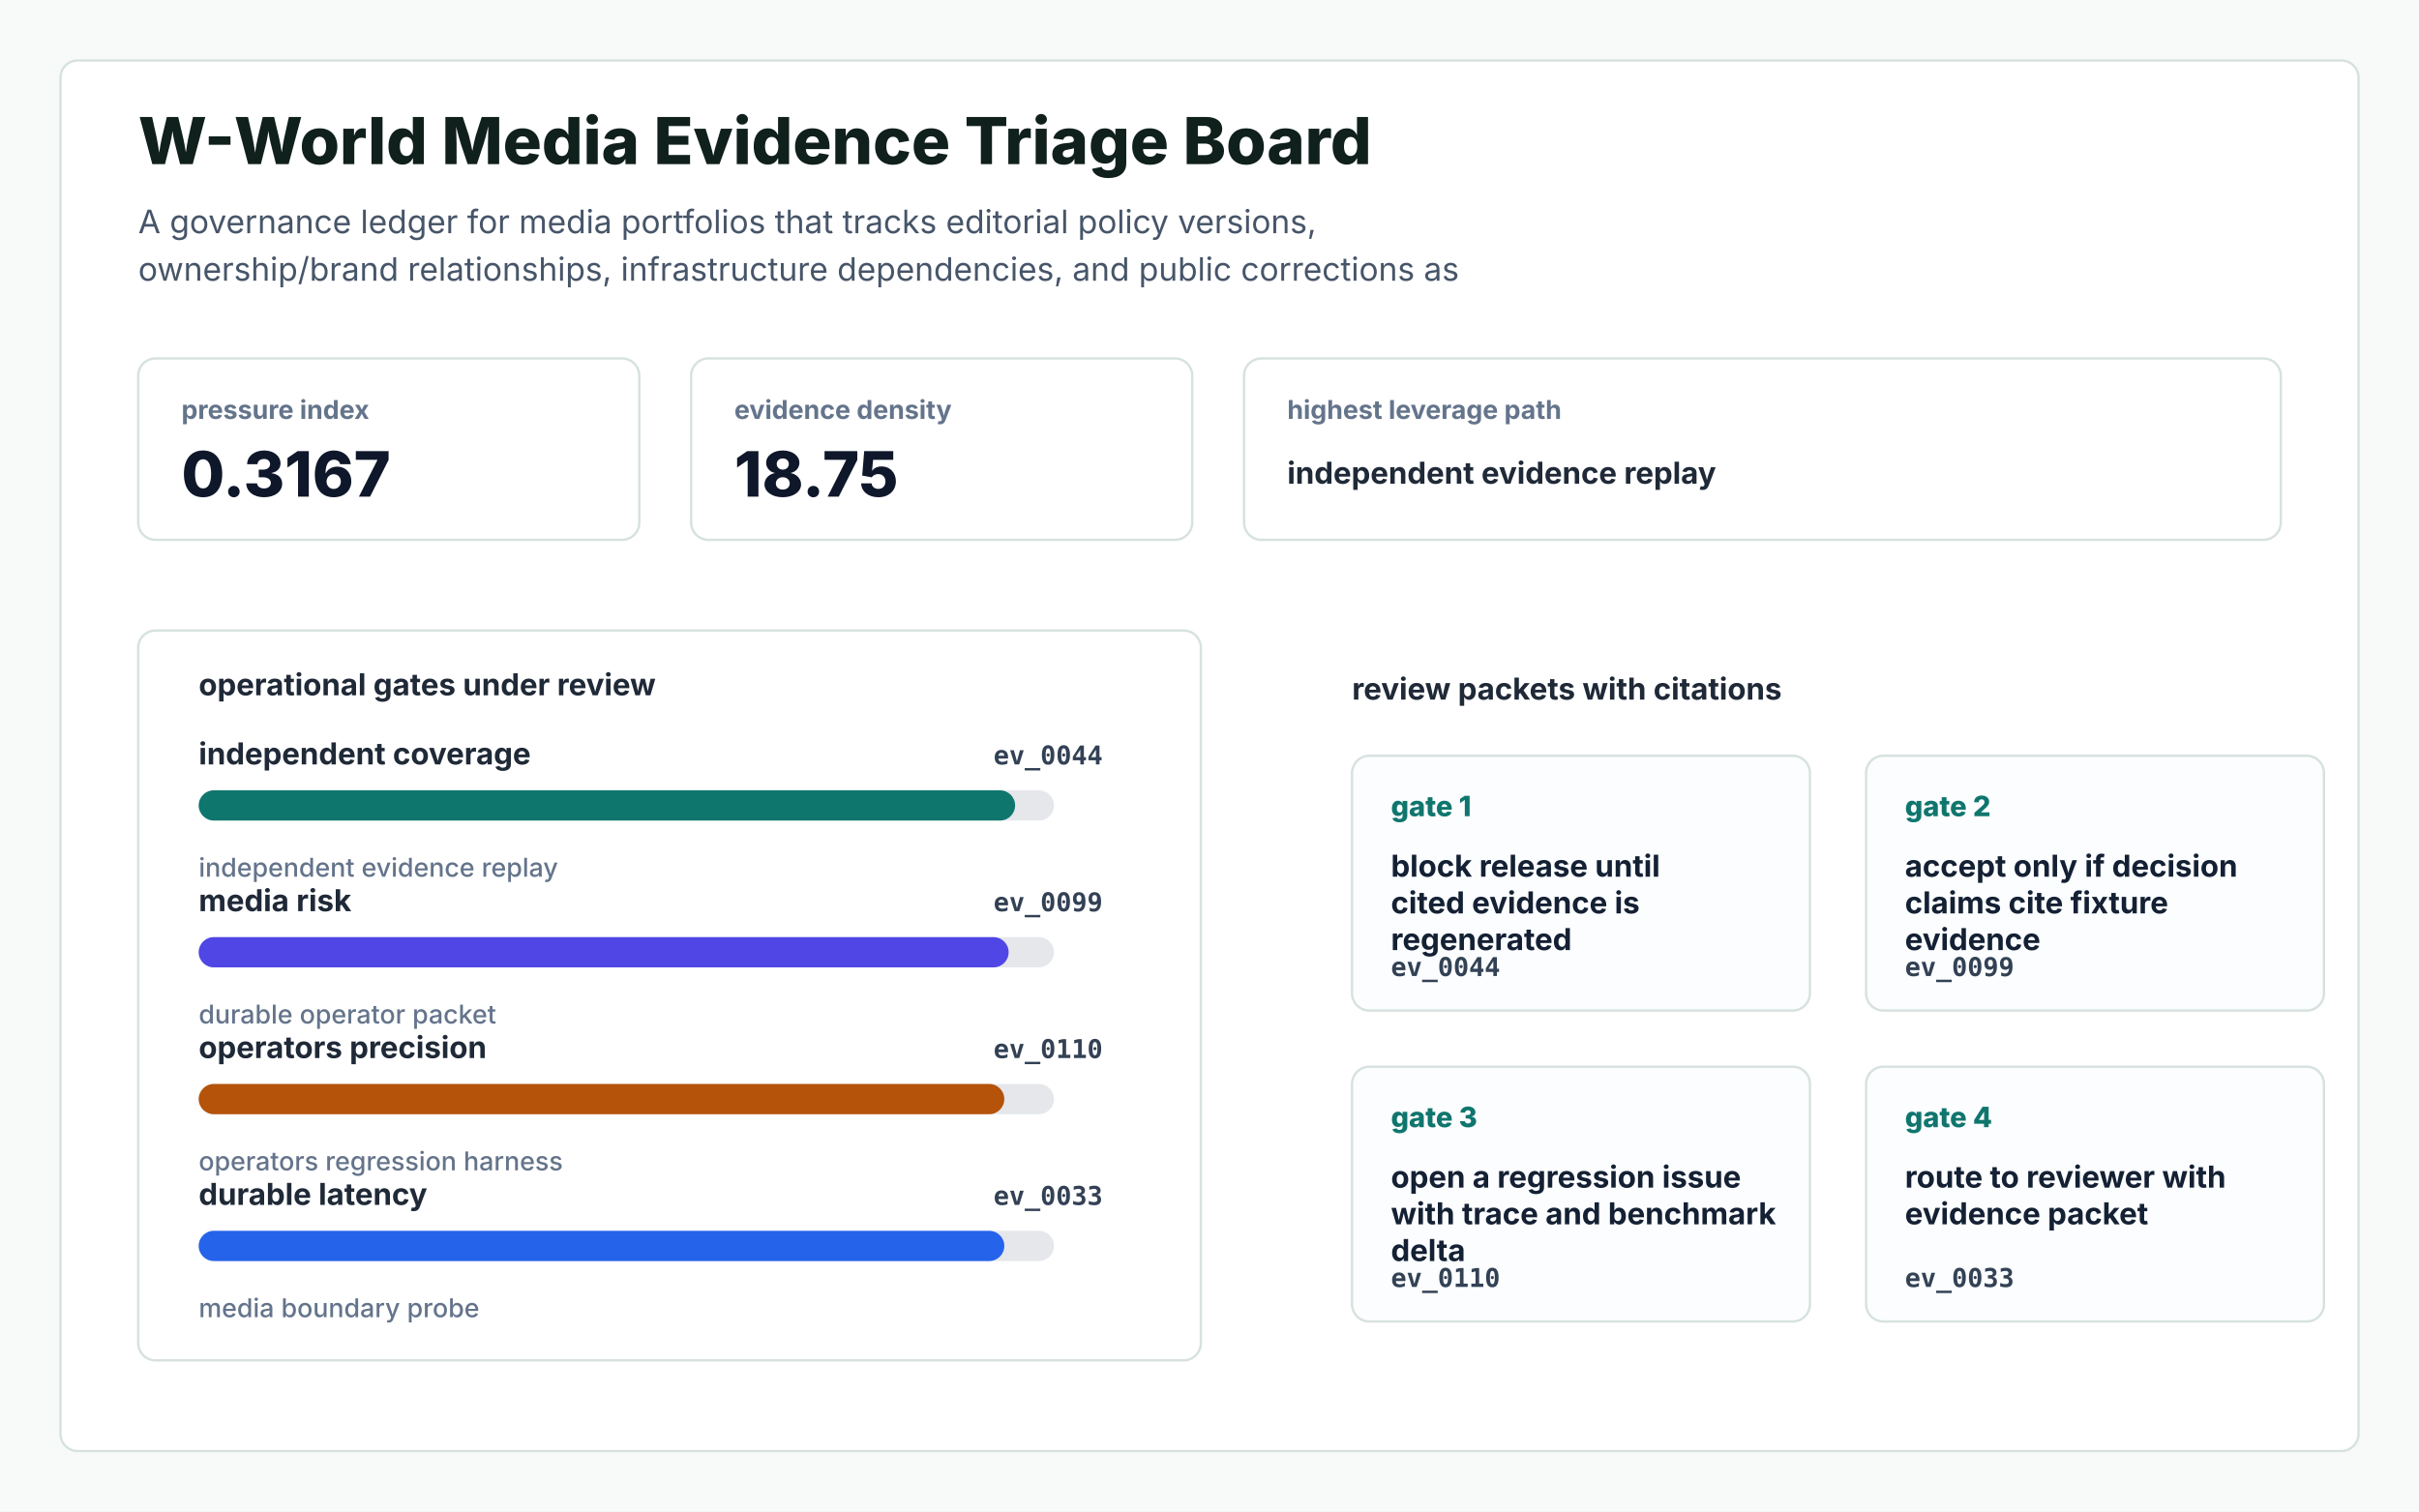
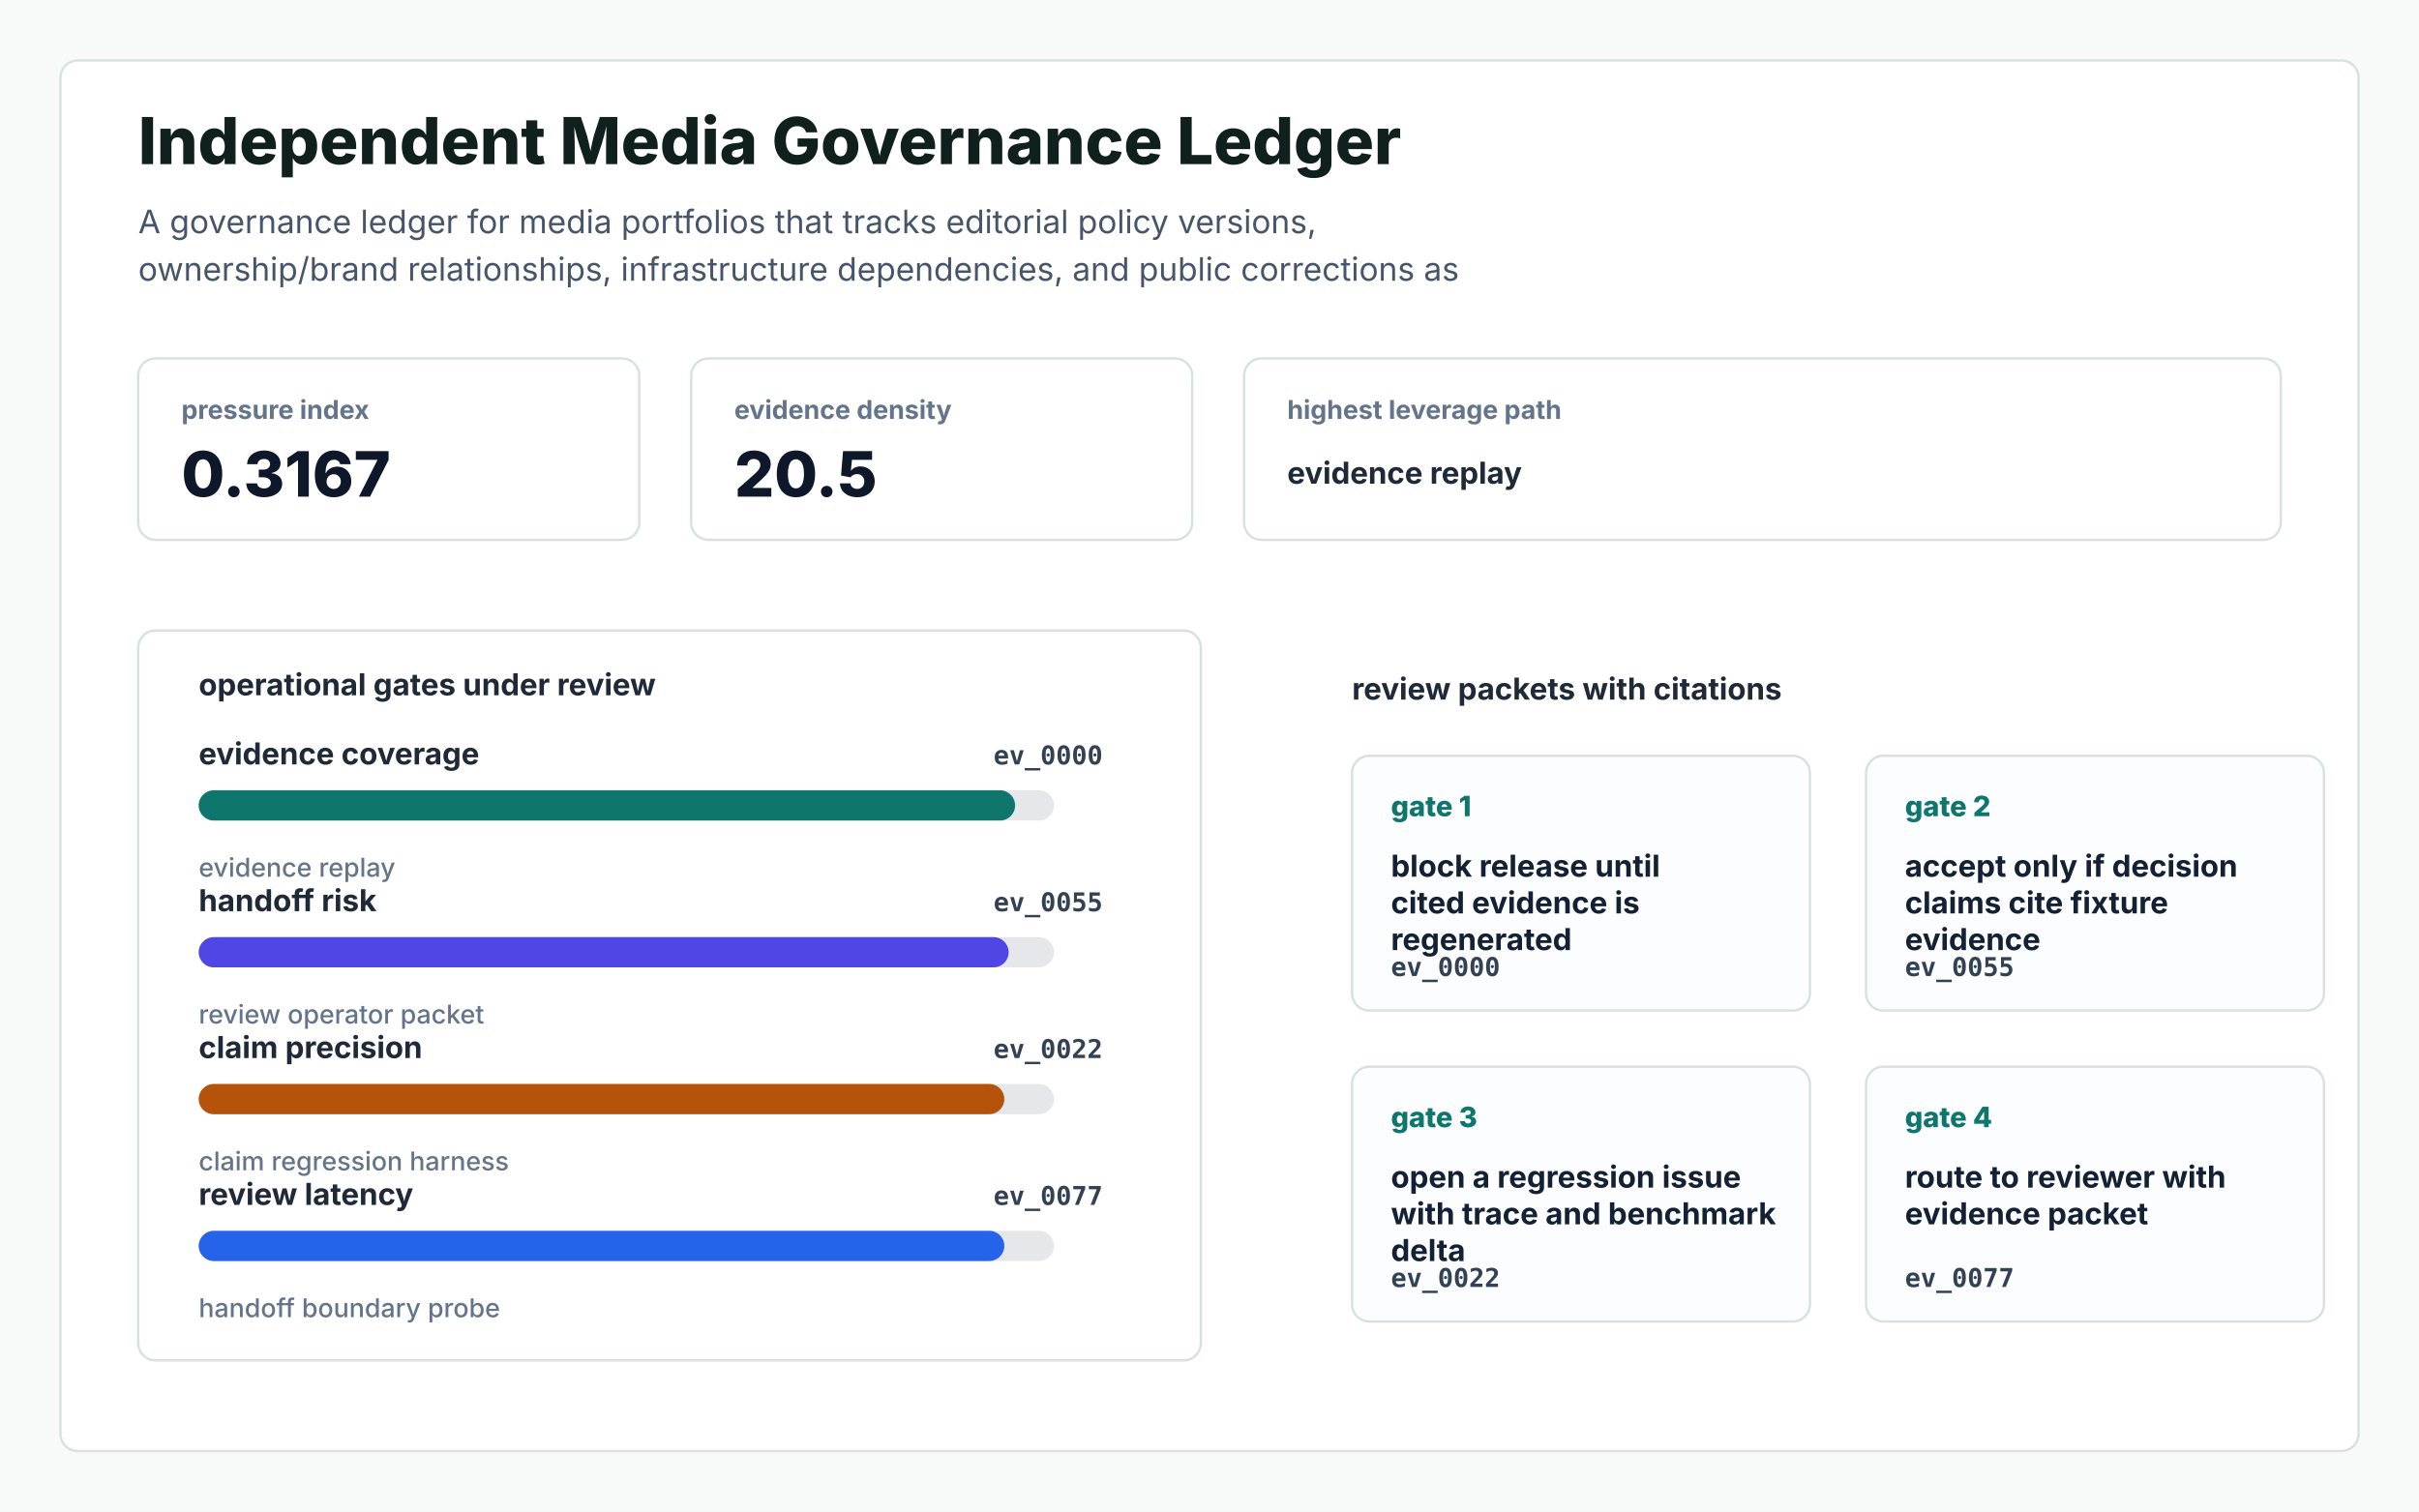
- <svg xmlns="http://www.w3.org/2000/svg" width="1120" height="700" viewBox="0 0 1120 700" role="img" aria-label="W-World Media visual evidence dashboard">
+ <svg xmlns="http://www.w3.org/2000/svg" width="1120" height="700" viewBox="0 0 1120 700" role="img" aria-label="Independent Media Governance Ledger visual evidence dashboard">
  <defs>
    <style>
      .bg { fill:#f7faf9; }
      .panel { fill:#ffffff; stroke:#d7e2df; stroke-width:1.1; }
      .card { fill:#ffffff; stroke:#d7e2df; stroke-width:1.1; }
      .actioncard { fill:#fbfdff; stroke:#d7e2df; stroke-width:1.1; }
      .title { font:760 30px -apple-system,BlinkMacSystemFont,"Segoe UI",sans-serif; fill:#10201c; }
      .sub { font:420 15px -apple-system,BlinkMacSystemFont,"Segoe UI",sans-serif; fill:#475569; }
      .label { font:700 14px -apple-system,BlinkMacSystemFont,"Segoe UI",sans-serif; fill:#1f2937; }
      .caption { font:500 12px -apple-system,BlinkMacSystemFont,"Segoe UI",sans-serif; fill:#64748b; }
      .small { font:650 12px -apple-system,BlinkMacSystemFont,"Segoe UI",sans-serif; fill:#64748b; }
      .metric { font:780 29px -apple-system,BlinkMacSystemFont,"Segoe UI",sans-serif; fill:#0f172a; }
      .rank { font:760 13px -apple-system,BlinkMacSystemFont,"Segoe UI",sans-serif; fill:#0f766e; }
      .cardtext { font:650 14px -apple-system,BlinkMacSystemFont,"Segoe UI",sans-serif; fill:#142033; }
      .mono { font:700 12px ui-monospace,SFMono-Regular,Menlo,monospace; fill:#334155; }
    </style>
  </defs>
  <rect class="bg" width="1120" height="700" />
  <rect class="panel" x="28" y="28" width="1064" height="644" rx="8" />
-   <text class="title" x="64" y="76">W-World Media Evidence Triage Board</text>
+   <text class="title" x="64" y="76">Independent Media Governance Ledger</text>
  <text class="sub" x="64" y="108">
    <tspan x="64" dy="0">A governance ledger for media portfolios that tracks editorial policy versions,</tspan>
    <tspan x="64" dy="22">ownership/brand relationships, infrastructure dependencies, and public corrections as</tspan>
  </text>
  <rect class="card" x="64" y="166" width="232" height="84" rx="8" />
  <text class="small" x="84" y="194">pressure index</text>
  <text class="metric" x="84" y="230">0.3167</text>
  <rect class="card" x="320" y="166" width="232" height="84" rx="8" />
  <text class="small" x="340" y="194">evidence density</text>
-   <text class="metric" x="340" y="230">18.75</text>
+   <text class="metric" x="340" y="230">20.5</text>
  <rect class="card" x="576" y="166" width="480" height="84" rx="8" />
  <text class="small" x="596" y="194">highest leverage path</text>
  <text class="label" x="596" y="224">
-     <tspan x="596" dy="0">independent evidence replay</tspan>
+     <tspan x="596" dy="0">evidence replay</tspan>
  </text>
  <rect class="card" x="64" y="292" width="492" height="338" rx="8" />
  <text class="label" x="92" y="322">operational gates under review</text>
-   <text x="92" y="354" class="label">independent coverage</text>
-   <text x="460" y="354" class="mono">ev_0044</text>
+   <text x="92" y="354" class="label">evidence coverage</text>
+   <text x="460" y="354" class="mono">ev_0000</text>
  <rect x="92" y="366" width="396" height="14" rx="7" fill="#e5e7eb" />
  <rect x="92" y="366" width="378" height="14" rx="7" fill="#0f766e" />
-   <text x="92" y="406" class="caption">independent evidence replay</text>
-   <text x="92" y="422" class="label">media risk</text>
-   <text x="460" y="422" class="mono">ev_0099</text>
+   <text x="92" y="406" class="caption">evidence replay</text>
+   <text x="92" y="422" class="label">handoff risk</text>
+   <text x="460" y="422" class="mono">ev_0055</text>
  <rect x="92" y="434" width="396" height="14" rx="7" fill="#e5e7eb" />
  <rect x="92" y="434" width="375" height="14" rx="7" fill="#4f46e5" />
-   <text x="92" y="474" class="caption">durable operator packet</text>
-   <text x="92" y="490" class="label">operators precision</text>
-   <text x="460" y="490" class="mono">ev_0110</text>
+   <text x="92" y="474" class="caption">review operator packet</text>
+   <text x="92" y="490" class="label">claim precision</text>
+   <text x="460" y="490" class="mono">ev_0022</text>
  <rect x="92" y="502" width="396" height="14" rx="7" fill="#e5e7eb" />
  <rect x="92" y="502" width="373" height="14" rx="7" fill="#b45309" />
-   <text x="92" y="542" class="caption">operators regression harness</text>
-   <text x="92" y="558" class="label">durable latency</text>
-   <text x="460" y="558" class="mono">ev_0033</text>
+   <text x="92" y="542" class="caption">claim regression harness</text>
+   <text x="92" y="558" class="label">review latency</text>
+   <text x="460" y="558" class="mono">ev_0077</text>
  <rect x="92" y="570" width="396" height="14" rx="7" fill="#e5e7eb" />
  <rect x="92" y="570" width="373" height="14" rx="7" fill="#2563eb" />
-   <text x="92" y="610" class="caption">media boundary probe</text>
+   <text x="92" y="610" class="caption">handoff boundary probe</text>
  <text class="label" x="626" y="324">review packets with citations</text>
  <rect class="actioncard" x="626" y="350" width="212" height="118" rx="8" />
  <text class="rank" x="644" y="378">gate 1</text>
  <text class="cardtext" x="644" y="406">
    <tspan x="644" dy="0">block release until</tspan>
    <tspan x="644" dy="17">cited evidence is</tspan>
    <tspan x="644" dy="17">regenerated</tspan>
  </text>
-   <text class="mono" x="644" y="452">ev_0044</text>
+   <text class="mono" x="644" y="452">ev_0000</text>
  <rect class="actioncard" x="864" y="350" width="212" height="118" rx="8" />
  <text class="rank" x="882" y="378">gate 2</text>
  <text class="cardtext" x="882" y="406">
    <tspan x="882" dy="0">accept only if decision</tspan>
    <tspan x="882" dy="17">claims cite fixture</tspan>
    <tspan x="882" dy="17">evidence</tspan>
  </text>
-   <text class="mono" x="882" y="452">ev_0099</text>
+   <text class="mono" x="882" y="452">ev_0055</text>
  <rect class="actioncard" x="626" y="494" width="212" height="118" rx="8" />
  <text class="rank" x="644" y="522">gate 3</text>
  <text class="cardtext" x="644" y="550">
    <tspan x="644" dy="0">open a regression issue</tspan>
    <tspan x="644" dy="17">with trace and benchmark</tspan>
    <tspan x="644" dy="17">delta</tspan>
  </text>
-   <text class="mono" x="644" y="596">ev_0110</text>
+   <text class="mono" x="644" y="596">ev_0022</text>
  <rect class="actioncard" x="864" y="494" width="212" height="118" rx="8" />
  <text class="rank" x="882" y="522">gate 4</text>
  <text class="cardtext" x="882" y="550">
    <tspan x="882" dy="0">route to reviewer with</tspan>
    <tspan x="882" dy="17">evidence packet</tspan>
  </text>
-   <text class="mono" x="882" y="596">ev_0033</text>
+   <text class="mono" x="882" y="596">ev_0077</text>
</svg>
